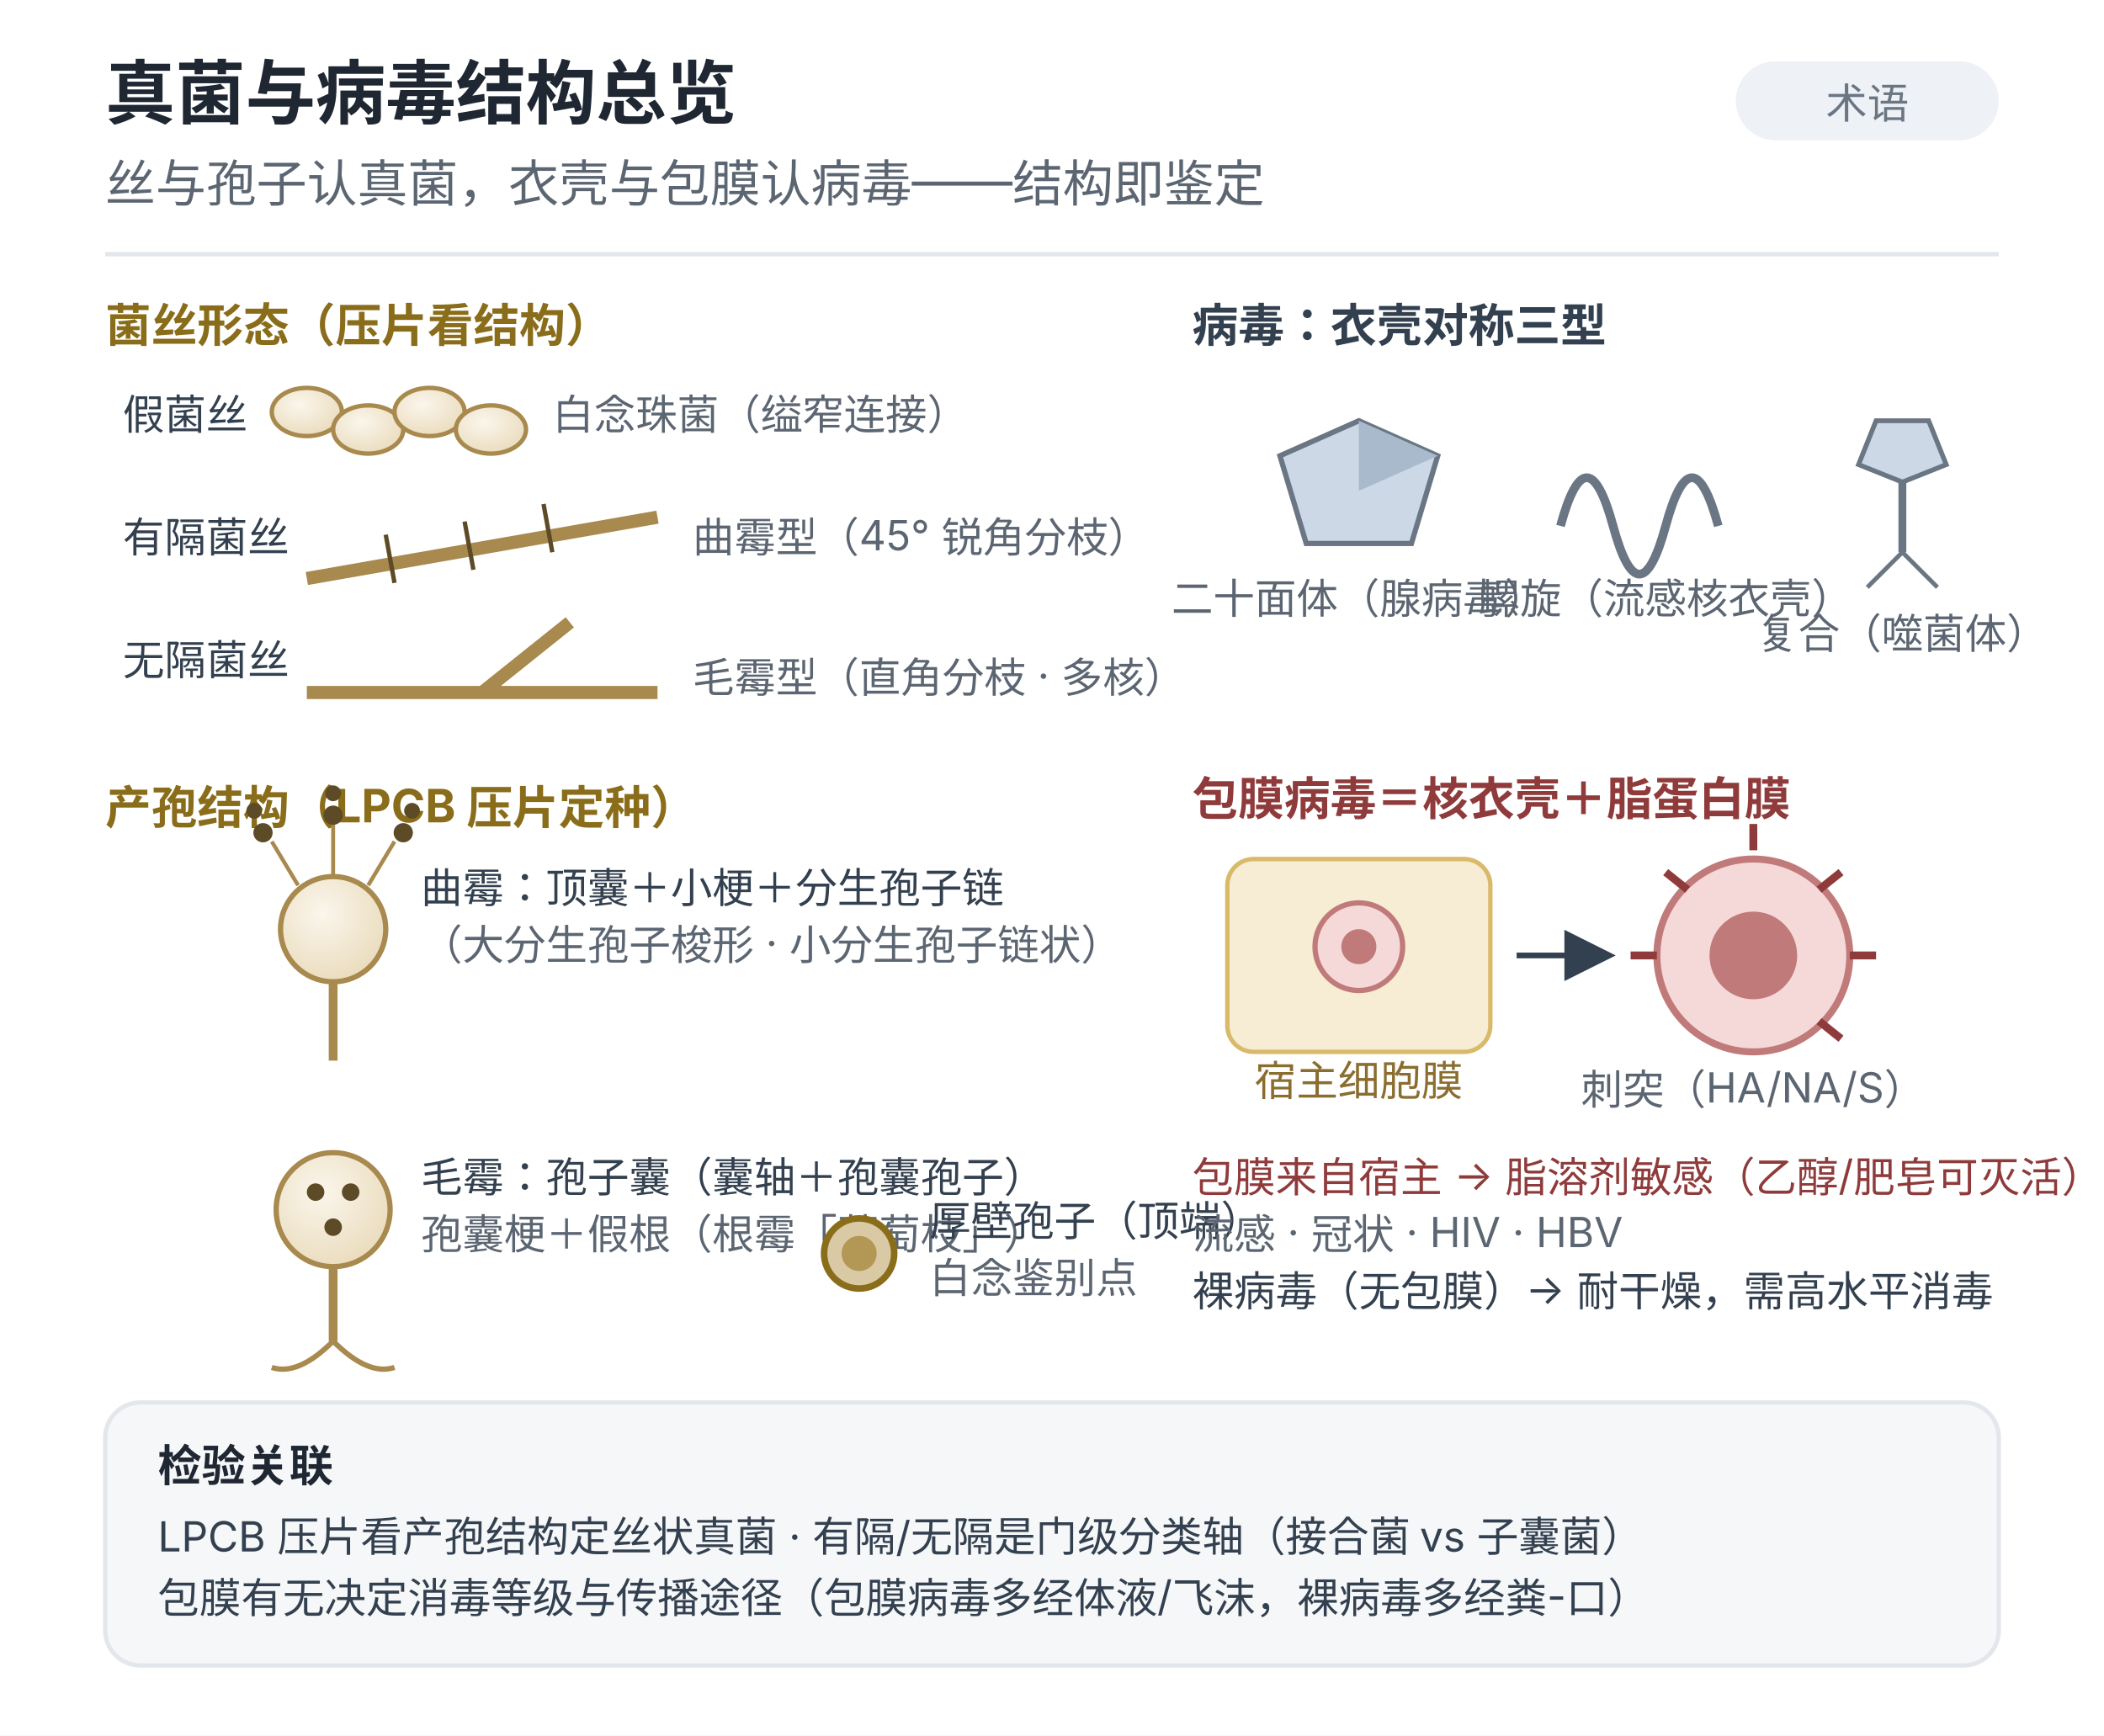
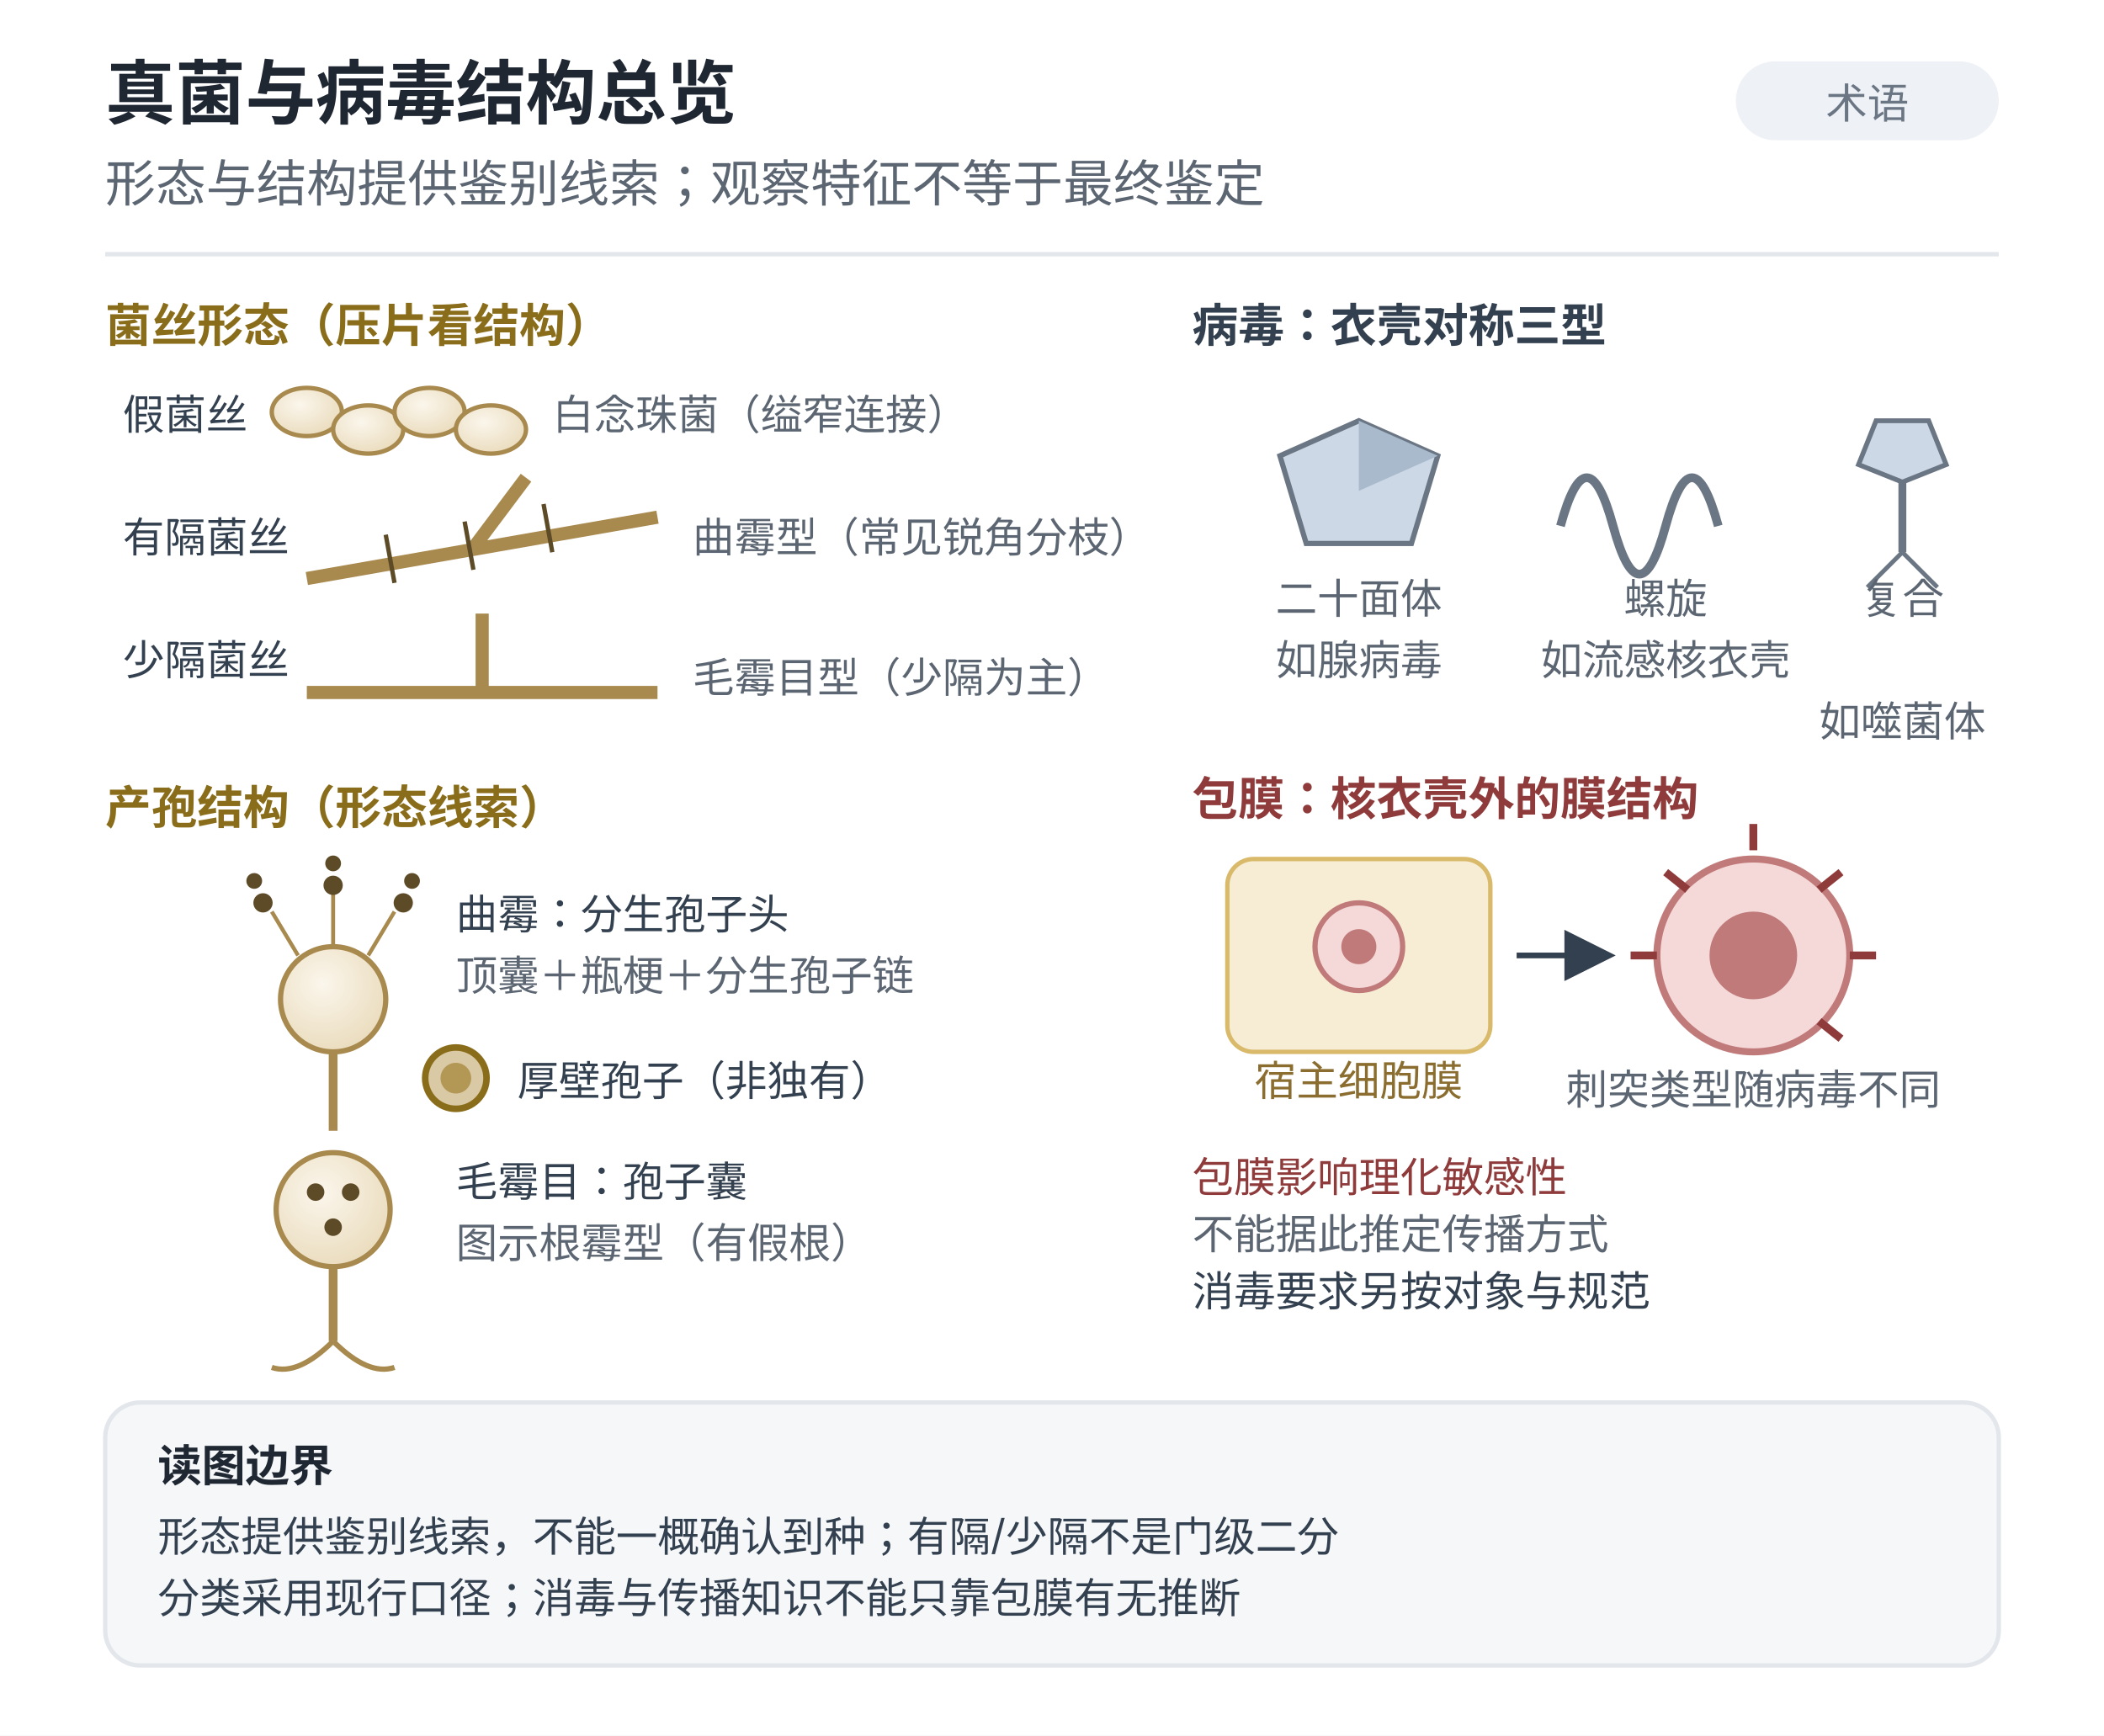
<svg xmlns="http://www.w3.org/2000/svg" viewBox="0 0 480 396" role="img" font-family="-apple-system,'PingFang SC','Microsoft YaHei',sans-serif">
  <defs>
    <radialGradient id="spore" cx="40%" cy="35%" r="75%">
      <stop offset="0" stop-color="#fbf6ec" />
      <stop offset="1" stop-color="#e8d9b8" />
    </radialGradient>
    <marker id="arr" markerWidth="9" markerHeight="9" refX="7" refY="4.5" orient="auto">
      <path d="M0,0 L9,4.5 L0,9 z" fill="#33404f" />
    </marker>
  </defs>
  <rect width="480" height="396" fill="#ffffff" />
  <text x="24" y="27" font-size="16" font-weight="700" fill="#1f2733">真菌与病毒结构总览</text>
  <rect x="396" y="14" width="60" height="18" rx="9" fill="#eef1f5" />
  <text x="426" y="27" text-anchor="middle" font-size="9.5" fill="#6b7684">术语</text>
-   <text x="24" y="46" font-size="11.5" fill="#5c6672">丝与孢子认真菌，衣壳与包膜认病毒——结构即鉴定</text>
+   <text x="24" y="46" font-size="11.5" fill="#5c6672">形态与结构提供鉴别线索；观察特征不等于最终鉴定</text>
  <line x1="24" y1="58" x2="456" y2="58" stroke="#e3e7ec" />
  <text x="24" y="78" font-size="10.5" font-weight="700" fill="#8a6d1a">菌丝形态（压片看结构）</text>
  <text x="28" y="98" font-size="9.5" fill="#33404f">假菌丝</text>
  <g fill="url(#spore)" stroke="#a8894e" stroke-width="1">
    <ellipse cx="70" cy="94" rx="8" ry="5.5" />
    <ellipse cx="84" cy="98" rx="8" ry="5.5" />
    <ellipse cx="98" cy="94" rx="8" ry="5.5" />
    <ellipse cx="112" cy="98" rx="8" ry="5.5" />
  </g>
  <text x="126" y="98" font-size="9.5" fill="#5c6672">白念珠菌（缢窄连接）</text>
  <text x="28" y="126" font-size="9.5" fill="#33404f">有隔菌丝</text>
-   <path d="M70,132 L150,118" stroke="#a8894e" stroke-width="3" fill="none" />
+   <path d="M70,132 L150,118 M108,125 L120,109" stroke="#a8894e" stroke-width="3" fill="none" />
  <g stroke="#5d4a26" stroke-width="1">
    <line x1="88" y1="122" x2="90" y2="133" />
    <line x1="106" y1="119" x2="108" y2="130" />
    <line x1="124" y1="115" x2="126" y2="126" />
  </g>
-   <text x="158" y="126" font-size="9.5" fill="#5c6672">曲霉型（45° 锐角分枝）</text>
-   <text x="28" y="154" font-size="9.5" fill="#33404f">无隔菌丝</text>
-   <path d="M70,158 L150,158 M110,158 L130,142" stroke="#a8894e" stroke-width="3" fill="none" />
-   <text x="158" y="158" font-size="9.5" fill="#5c6672">毛霉型（直角分枝 · 多核）</text>
-   <text x="24" y="188" font-size="10.5" font-weight="700" fill="#8a6d1a">产孢结构（LPCB 压片定种）</text>
-   <circle cx="76" cy="212" r="12" fill="url(#spore)" stroke="#a8894e" stroke-width="1.2" />
-   <g stroke="#a8894e" stroke-width="0.9">
-     <line x1="76" y1="200" x2="76" y2="188" />
-     <line x1="68" y1="202" x2="62" y2="192" />
-     <line x1="84" y1="202" x2="90" y2="192" />
+   <text x="158" y="126" font-size="9.5" fill="#5c6672">曲霉型（常见锐角分枝）</text>
+   <text x="28" y="154" font-size="9.5" fill="#33404f">少隔菌丝</text>
+   <path d="M70,158 L150,158 M110,158 L110,140" stroke="#a8894e" stroke-width="3" fill="none" />
+   <text x="158" y="158" font-size="9.5" fill="#5c6672">毛霉目型（少隔为主）</text>
+   <text x="24" y="188" font-size="10.5" font-weight="700" fill="#8a6d1a">产孢结构（形态线索）</text>
+   <g transform="translate(0 16)">
+     <circle cx="76" cy="212" r="12" fill="url(#spore)" stroke="#a8894e" stroke-width="1.2" />
+     <g stroke="#a8894e" stroke-width="0.9">
+       <line x1="76" y1="200" x2="76" y2="188" />
+       <line x1="68" y1="202" x2="62" y2="192" />
+       <line x1="84" y1="202" x2="90" y2="192" />
+     </g>
+     <g fill="#5d4a26">
+       <circle cx="76" cy="186" r="2.2" />
+       <circle cx="60" cy="190" r="2.2" />
+       <circle cx="92" cy="190" r="2.2" />
+       <circle cx="76" cy="181" r="1.8" />
+       <circle cx="58" cy="185" r="1.8" />
+       <circle cx="94" cy="185" r="1.8" />
+     </g>
+     <line x1="76" y1="224" x2="76" y2="242" stroke="#a8894e" stroke-width="2" />
  </g>
-   <g fill="#5d4a26">
-     <circle cx="76" cy="186" r="2.2" />
-     <circle cx="60" cy="190" r="2.2" />
-     <circle cx="92" cy="190" r="2.2" />
-     <circle cx="76" cy="181" r="1.8" />
-     <circle cx="58" cy="185" r="1.8" />
-     <circle cx="94" cy="185" r="1.8" />
-   </g>
-   <line x1="76" y1="224" x2="76" y2="242" stroke="#a8894e" stroke-width="2" />
-   <text x="96" y="206" font-size="9.5" fill="#33404f">曲霉：顶囊＋小梗＋分生孢子链</text>
-   <text x="96" y="219" font-size="9.5" fill="#5c6672">（大分生孢子梭形 · 小分生孢子链状）</text>
+   <text x="104" y="212" font-size="9.5" fill="#33404f">曲霉：分生孢子头</text>
+   <text x="104" y="226" font-size="9.5" fill="#5c6672">顶囊＋瓶梗＋分生孢子链</text>
  <circle cx="76" cy="276" r="13" fill="url(#spore)" stroke="#a8894e" stroke-width="1.2" />
  <g fill="#5d4a26">
    <circle cx="72" cy="272" r="2" />
    <circle cx="80" cy="272" r="2" />
    <circle cx="76" cy="280" r="2" />
  </g>
  <line x1="76" y1="289" x2="76" y2="306" stroke="#a8894e" stroke-width="2" />
  <path d="M76,306 q-8,8 -14,6 M76,306 q8,8 14,6" fill="none" stroke="#a8894e" stroke-width="1.2" />
-   <text x="96" y="272" font-size="9.5" fill="#33404f">毛霉：孢子囊（囊轴＋孢囊孢子）</text>
-   <text x="96" y="285" font-size="9.5" fill="#5c6672">孢囊梗＋假根（根霉「葡萄枝」）</text>
-   <circle cx="196" cy="286" r="8" fill="#d9c9a4" stroke="#8a6d1a" stroke-width="1.5" />
-   <circle cx="196" cy="286" r="4" fill="#b39755" />
-   <text x="212" y="282" font-size="9.5" fill="#33404f">厚壁孢子（顶端）</text>
-   <text x="212" y="295" font-size="9.5" fill="#5c6672">白念鉴别点</text>
+   <text x="104" y="273" font-size="9.5" fill="#33404f">毛霉目：孢子囊</text>
+   <text x="104" y="287" font-size="9.5" fill="#5c6672">图示根霉型（有假根）</text>
+   <circle cx="104" cy="246" r="7" fill="#d9c9a4" stroke="#8a6d1a" stroke-width="1.5" />
+   <circle cx="104" cy="246" r="3.5" fill="#b39755" />
+   <text x="118" y="250" font-size="9.5" fill="#33404f">厚壁孢子（非独有）</text>
  <text x="272" y="78" font-size="10.5" font-weight="700" fill="#33404f">病毒：衣壳对称三型</text>
  <polygon points="310,96 328,104 322,124 298,124 292,104" fill="#cdd8e6" stroke="#6b7684" stroke-width="1.2" />
  <polygon points="310,96 328,104 310,112" fill="#a9bacd" />
-   <text x="310" y="140" text-anchor="middle" font-size="9.5" fill="#5c6672">二十面体（腺病毒）</text>
+   <text x="310" y="140" text-anchor="middle" font-size="9.5" fill="#5c6672">二十面体</text>
+   <text x="310" y="154" text-anchor="middle" font-size="9.5" fill="#5c6672">如腺病毒</text>
  <path d="M356,120 q6,-22 12,0 q6,22 12,0 q6,-22 12,0" fill="none" stroke="#6b7684" stroke-width="2" />
-   <text x="380" y="140" text-anchor="middle" font-size="9.5" fill="#5c6672">螺旋（流感核衣壳）</text>
+   <text x="380" y="140" text-anchor="middle" font-size="9.5" fill="#5c6672">螺旋</text>
+   <text x="380" y="154" text-anchor="middle" font-size="9.5" fill="#5c6672">如流感核衣壳</text>
  <polygon points="428,96 440,96 444,106 434,110 424,106" fill="#cdd8e6" stroke="#6b7684" stroke-width="1.1" />
  <line x1="434" y1="110" x2="434" y2="126" stroke="#6b7684" stroke-width="1.8" />
  <line x1="434" y1="126" x2="426" y2="134" stroke="#6b7684" stroke-width="1" />
  <line x1="434" y1="126" x2="442" y2="134" stroke="#6b7684" stroke-width="1" />
-   <text x="434" y="148" text-anchor="middle" font-size="9.5" fill="#5c6672">复合（噬菌体）</text>
-   <text x="272" y="186" font-size="10.5" font-weight="700" fill="#8f3b3b">包膜病毒＝核衣壳＋脂蛋白膜</text>
+   <text x="434" y="140" text-anchor="middle" font-size="9.5" fill="#5c6672">复合</text>
+   <text x="434" y="168" text-anchor="middle" font-size="9.5" fill="#5c6672">如噬菌体</text>
+   <text x="272" y="186" font-size="10.5" font-weight="700" fill="#8f3b3b">包膜：核衣壳外的膜结构</text>
  <rect x="280" y="196" width="60" height="44" rx="6" fill="#f7ecd4" stroke="#d9b96a" />
  <text x="310" y="250" text-anchor="middle" font-size="9.5" fill="#8a6d2f">宿主细胞膜</text>
  <circle cx="310" cy="216" r="10" fill="#f5d9d9" stroke="#c17a7a" stroke-width="1.2" />
  <circle cx="310" cy="216" r="4" fill="#c17a7a" />
  <line x1="346" y1="218" x2="366" y2="218" stroke="#33404f" stroke-width="1.3" marker-end="url(#arr)" />
  <circle cx="400" cy="218" r="22" fill="#f5d9d9" stroke="#c17a7a" stroke-width="1.6" />
  <circle cx="400" cy="218" r="10" fill="#c17a7a" />
  <g stroke="#8f3b3b" stroke-width="1.8">
    <line x1="400" y1="194" x2="400" y2="188" />
    <line x1="415" y1="203" x2="420" y2="199" />
    <line x1="422" y1="218" x2="428" y2="218" />
    <line x1="385" y1="203" x2="380" y2="199" />
    <line x1="378" y1="218" x2="372" y2="218" />
    <line x1="415" y1="233" x2="420" y2="237" />
  </g>
-   <text x="400" y="252" text-anchor="middle" font-size="9.5" fill="#5c6672">刺突（HA/NA/S）</text>
-   <text x="272" y="272" font-size="9.5" fill="#8f3b3b">包膜来自宿主 → 脂溶剂敏感（乙醇/肥皂可灭活）</text>
-   <text x="272" y="285" font-size="9.5" fill="#5c6672">流感 · 冠状 · HIV · HBV</text>
-   <text x="272" y="298" font-size="9.5" fill="#33404f">裸病毒（无包膜）→ 耐干燥，需高水平消毒</text>
+   <text x="400" y="252" text-anchor="middle" font-size="9.5" fill="#5c6672">刺突类型随病毒不同</text>
+   <text x="272" y="272" font-size="9.5" fill="#8f3b3b">包膜影响理化敏感性</text>
+   <text x="272" y="285" font-size="9.5" fill="#5c6672">不能据此推定传播方式</text>
+   <text x="272" y="298" font-size="9.5" fill="#33404f">消毒要求另按对象与规范</text>
  <rect x="24" y="320" width="432" height="60" rx="8" fill="#f5f7f9" stroke="#e3e7ec" />
-   <text x="36" y="338" font-size="10" font-weight="700" fill="#1f2733">检验关联</text>
-   <text x="36" y="354" font-size="9.5" fill="#33404f">LPCB 压片看产孢结构定丝状真菌 · 有隔/无隔是门级分类轴（接合菌 vs 子囊菌）</text>
-   <text x="36" y="368" font-size="9.5" fill="#33404f">包膜有无决定消毒等级与传播途径（包膜病毒多经体液/飞沫，裸病毒多经粪-口）</text>
+   <text x="36" y="338" font-size="10" font-weight="700" fill="#1f2733">读图边界</text>
+   <text x="36" y="354" font-size="9.5" fill="#33404f">形态提供鉴别线索，不能一概确认到种；有隔/少隔不是门级二分</text>
+   <text x="36" y="368" font-size="9.5" fill="#33404f">分类采用现行口径；消毒与传播知识不能只靠包膜有无推断</text>
</svg>
